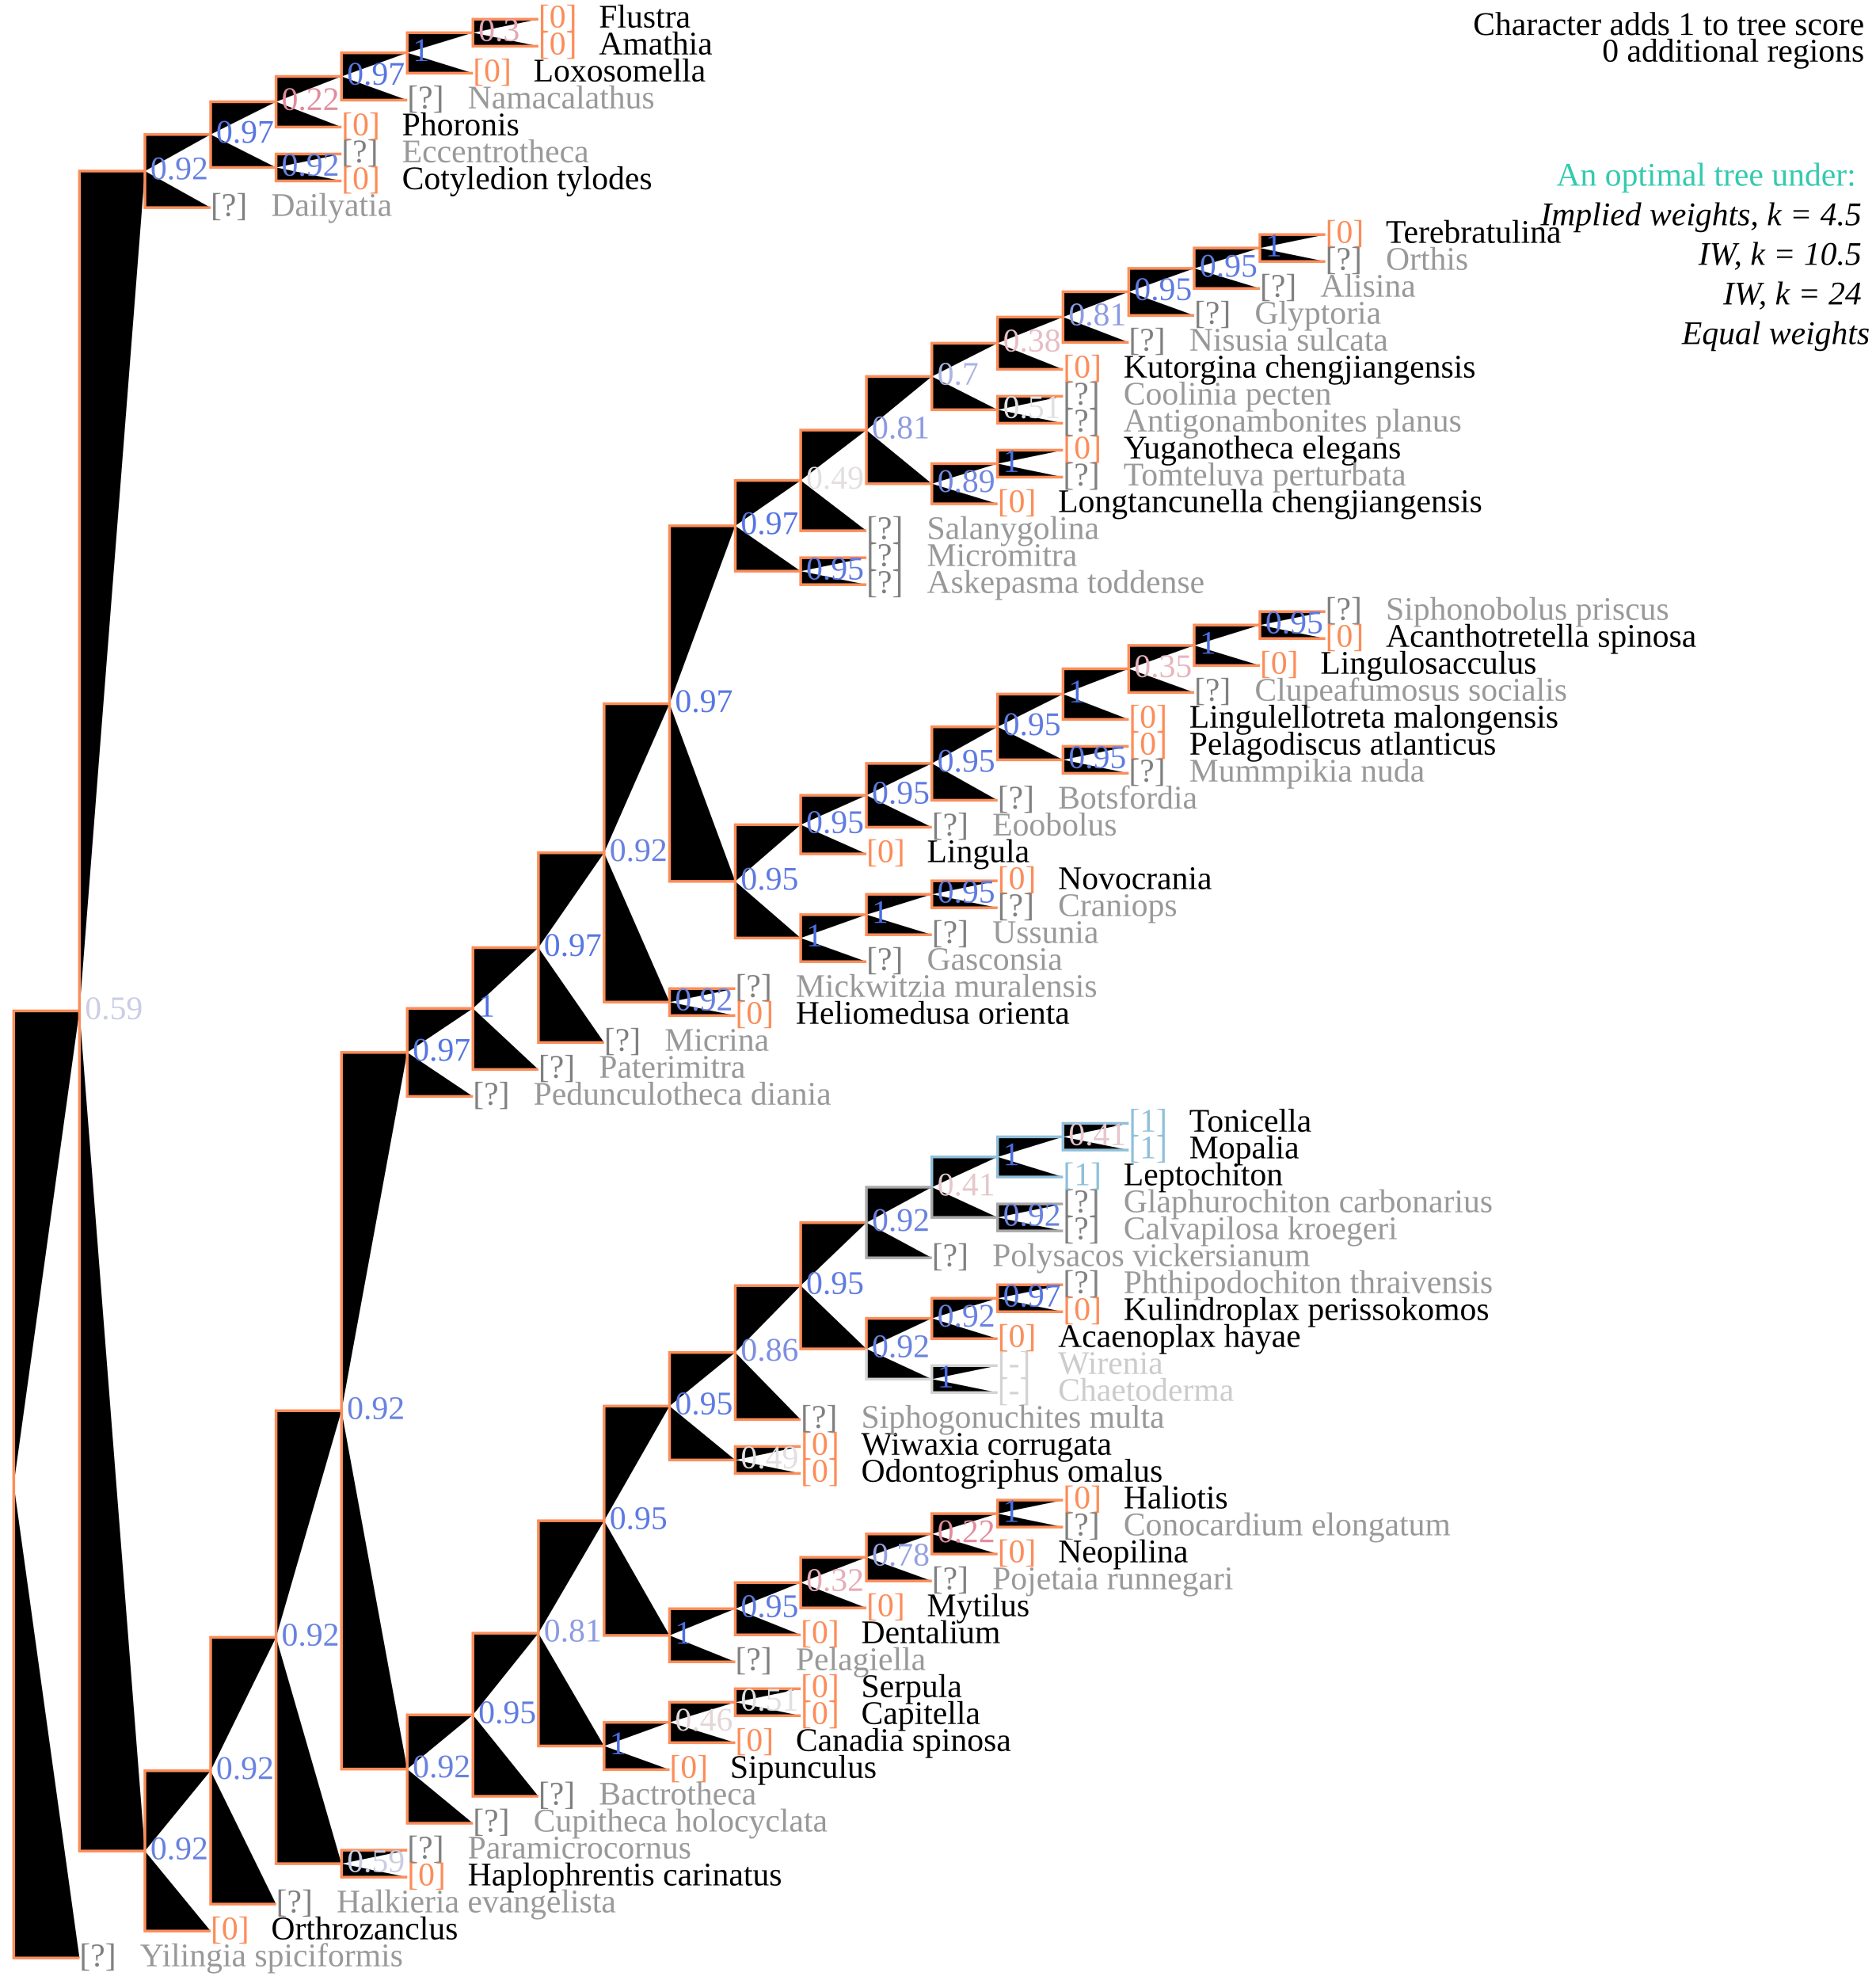
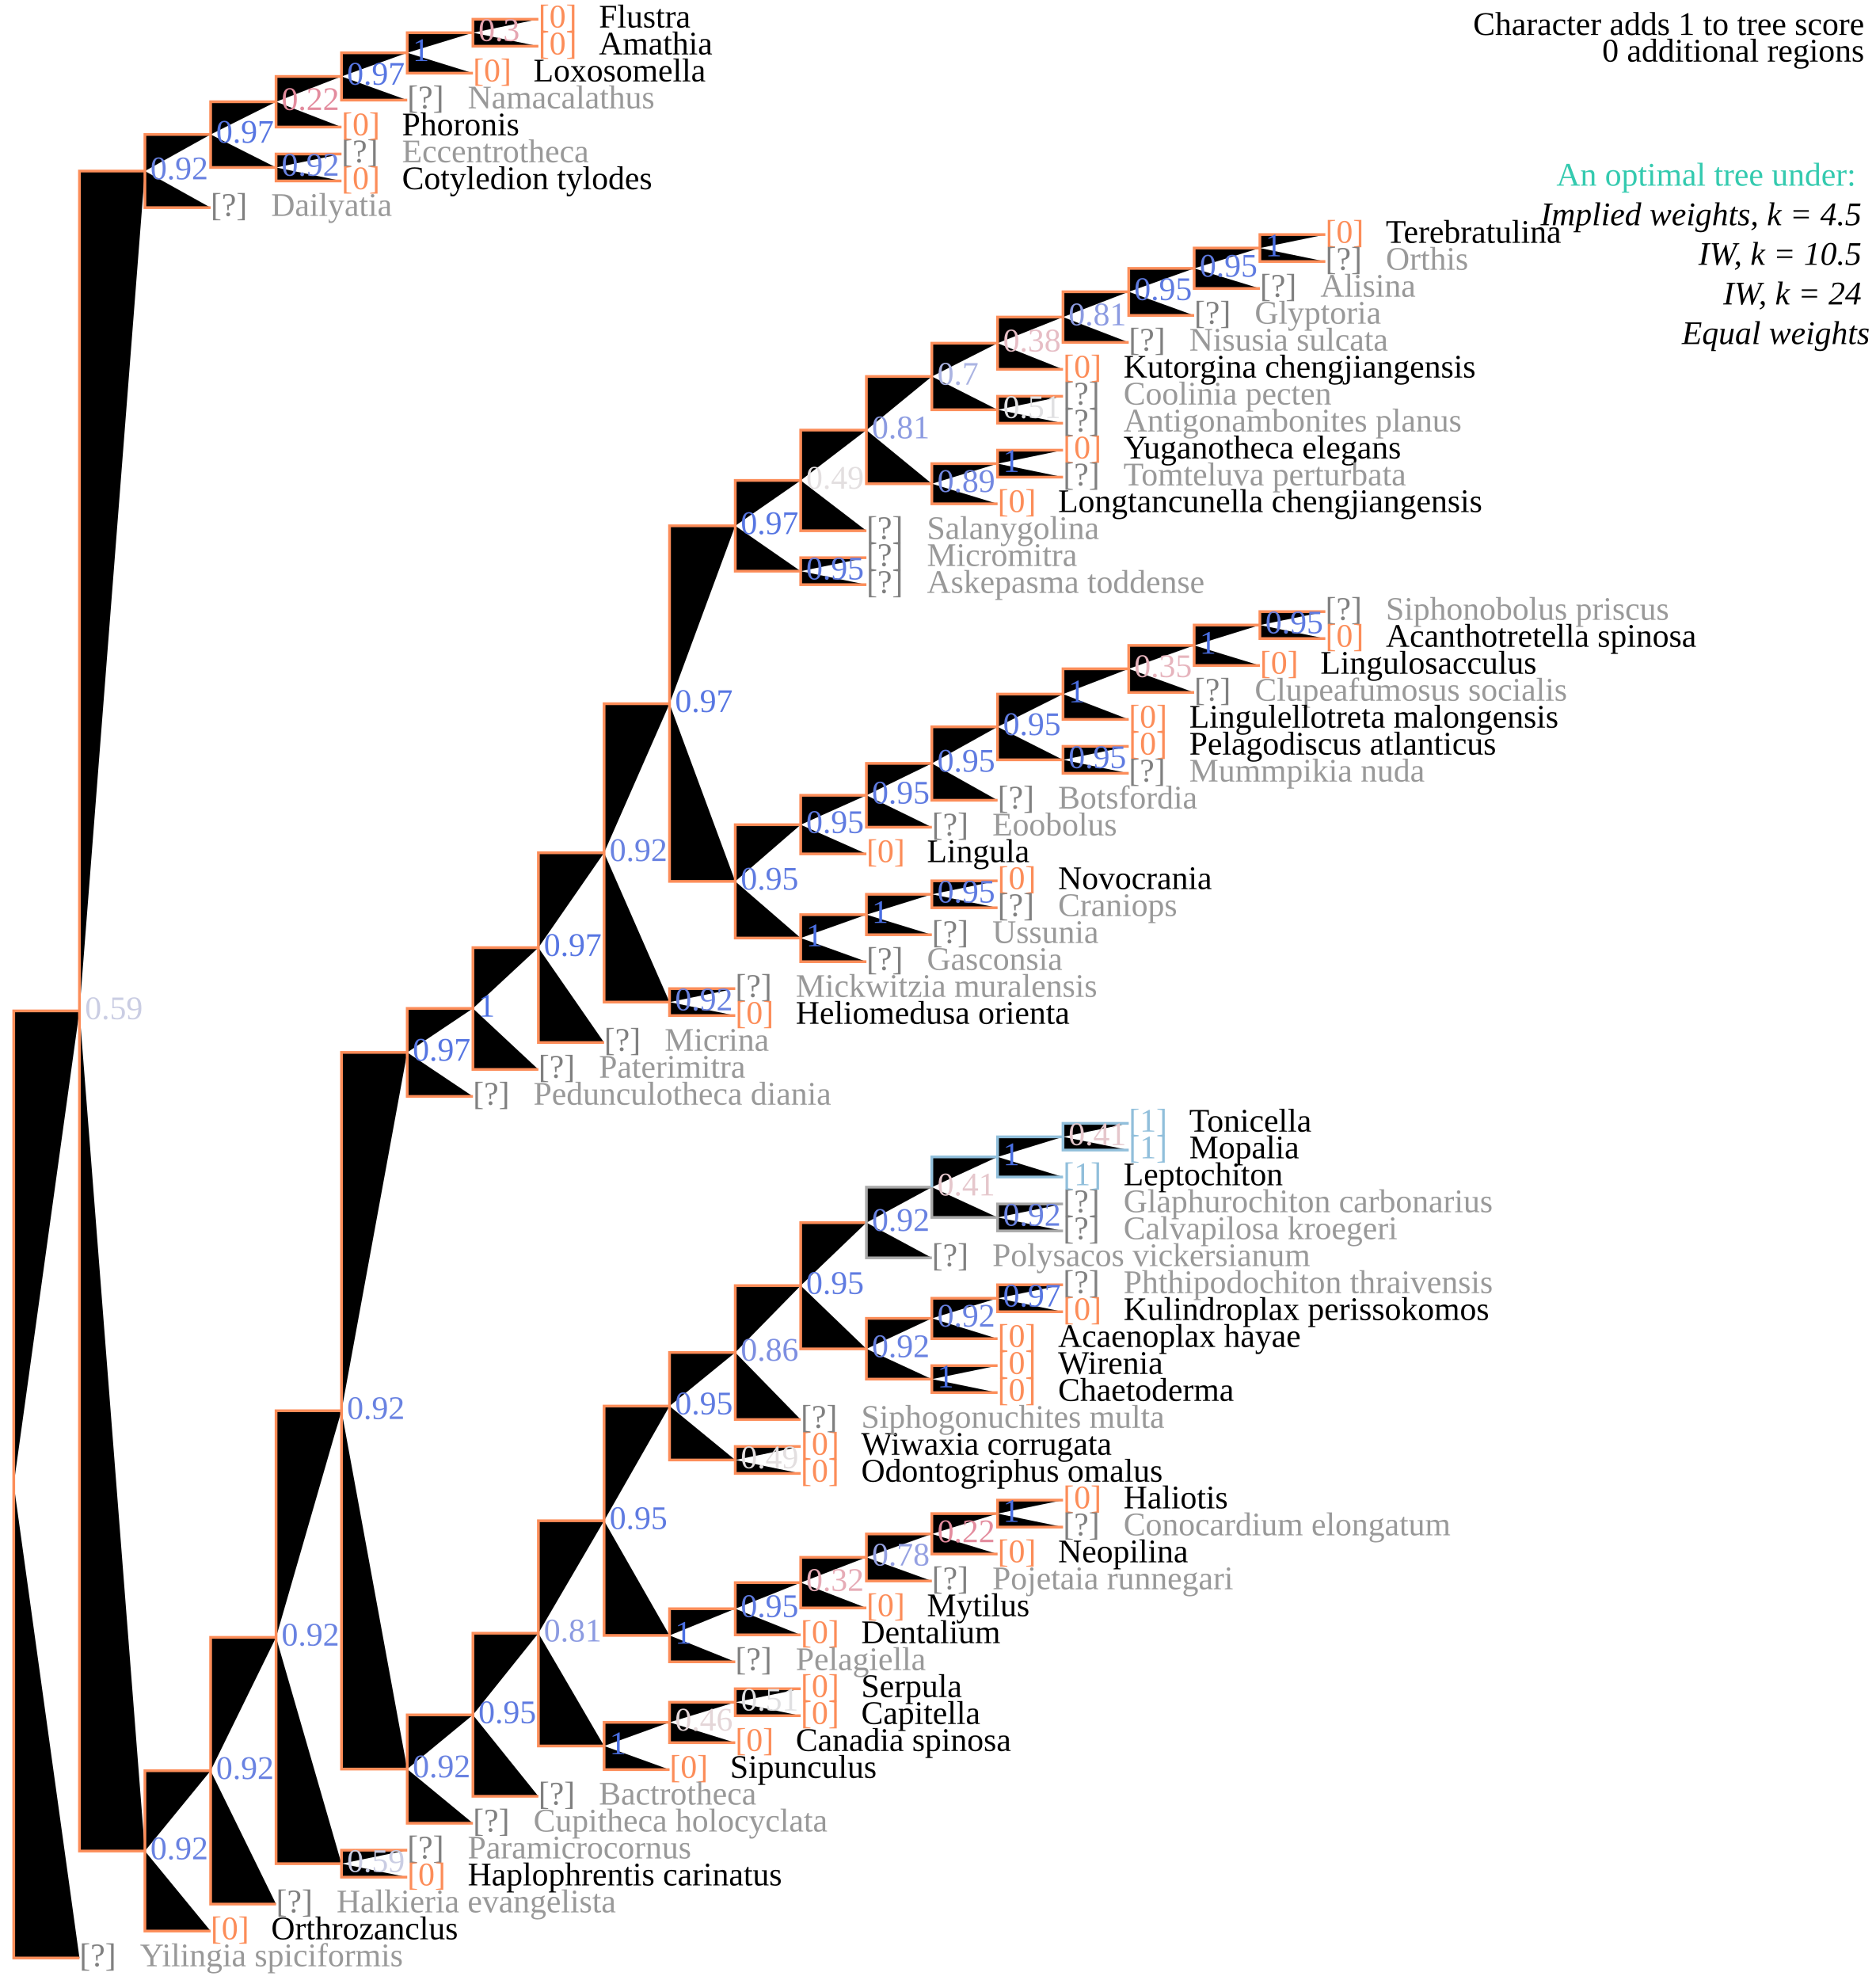
<svg xmlns="http://www.w3.org/2000/svg" version="1.1" viewBox="0 0 682 720" preserveAspectRatio="xMidYMid meet" class="tree" data-char="81">
  <text x="678" y="12.7" text-anchor="end" class="stepsLabel">Character adds <tspan class="score">1</tspan> to tree score</text>
  <text x="678" y="22.4" text-anchor="end" class="stepsLabel">
    <tspan class="score">0</tspan> additional regions</text>
  <text x="678" y="32.1" text-anchor="end" class="stepsLabel" />
  <text x="678" y="51.5" text-anchor="end" class="stepsLabel">
    <tspan dy="16" fill="#34caaf">An optimal tree under:</tspan>
    <tspan x="680" style="font-style:italic" class="notThisAn" dy="1.2em">Implied weights, k = 4.5</tspan>
    <tspan x="680" style="font-style:italic" class="notThisAn" dy="1.2em">IW, k = 10.5</tspan>
    <tspan x="680" style="font-style:italic" class="notThisAn" dy="1.2em">IW, k = 24</tspan>
    <tspan x="680" style="font-style:italic" class="thisAn" dy="1.2em">Equal weights</tspan>
  </text>
  <text x="148.1" y="675.8" fill="grey" class="flag">[?]</text>
  <text x="170.1" y="675.8" fill="#999" class="taxonLabel">Paramicrocornus</text>
  <text x="148.1" y="685.6" fill="#fc8d59" class="flag">[0]</text>
  <text x="170.1" y="685.6" fill="#000" class="taxonLabel">Haplophrentis carinatus</text>
  <text x="291.2" y="617.1" fill="#fc8d59" class="flag">[0]</text>
  <text x="313.2" y="617.1" fill="#000" class="taxonLabel">Serpula</text>
  <text x="291.2" y="626.9" fill="#fc8d59" class="flag">[0]</text>
  <text x="313.2" y="626.9" fill="#000" class="taxonLabel">Capitella</text>
  <text x="267.4" y="636.7" fill="#fc8d59" class="flag">[0]</text>
  <text x="289.4" y="636.7" fill="#000" class="taxonLabel">Canadia spinosa</text>
  <text x="243.5" y="646.5" fill="#fc8d59" class="flag">[0]</text>
  <text x="265.5" y="646.5" fill="#000" class="taxonLabel">Sipunculus</text>
  <text x="386.6" y="548.5" fill="#fc8d59" class="flag">[0]</text>
  <text x="408.6" y="548.5" fill="#000" class="taxonLabel">Haliotis</text>
  <text x="386.6" y="558.3" fill="grey" class="flag">[?]</text>
  <text x="408.6" y="558.3" fill="#999" class="taxonLabel">Conocardium elongatum</text>
  <text x="362.8" y="568.1" fill="#fc8d59" class="flag">[0]</text>
  <text x="384.8" y="568.1" fill="#000" class="taxonLabel">Neopilina</text>
  <text x="338.9" y="577.9" fill="grey" class="flag">[?]</text>
  <text x="360.9" y="577.9" fill="#999" class="taxonLabel">Pojetaia runnegari</text>
  <text x="315.1" y="587.7" fill="#fc8d59" class="flag">[0]</text>
  <text x="337.1" y="587.7" fill="#000" class="taxonLabel">Mytilus</text>
  <text x="291.2" y="597.5" fill="#fc8d59" class="flag">[0]</text>
  <text x="313.2" y="597.5" fill="#000" class="taxonLabel">Dentalium</text>
  <text x="267.4" y="607.3" fill="grey" class="flag">[?]</text>
  <text x="289.4" y="607.3" fill="#999" class="taxonLabel">Pelagiella</text>
  <text x="291.2" y="529" fill="#fc8d59" class="flag">[0]</text>
  <text x="313.2" y="529" fill="#000" class="taxonLabel">Wiwaxia corrugata</text>
  <text x="291.2" y="538.8" fill="#fc8d59" class="flag">[0]</text>
  <text x="313.2" y="538.8" fill="#000" class="taxonLabel">Odontogriphus omalus</text>
-   <text x="362.8" y="499.6" fill="lightgrey" class="flag">[-]</text>
-   <text x="384.8" y="499.6" fill="#ccc" class="taxonLabel">Wirenia</text>
-   <text x="362.8" y="509.4" fill="lightgrey" class="flag">[-]</text>
-   <text x="384.8" y="509.4" fill="#ccc" class="taxonLabel">Chaetoderma</text>
+   <text x="362.8" y="499.6" fill="#fc8d59" class="flag">[0]</text>
+   <text x="384.8" y="499.6" fill="#000" class="taxonLabel">Wirenia</text>
+   <text x="362.8" y="509.4" fill="#fc8d59" class="flag">[0]</text>
+   <text x="384.8" y="509.4" fill="#000" class="taxonLabel">Chaetoderma</text>
  <text x="386.6" y="470.2" fill="grey" class="flag">[?]</text>
  <text x="408.6" y="470.2" fill="#999" class="taxonLabel">Phthipodochiton thraivensis</text>
  <text x="386.6" y="480" fill="#fc8d59" class="flag">[0]</text>
  <text x="408.6" y="480" fill="#000" class="taxonLabel">Kulindroplax perissokomos</text>
  <text x="362.8" y="489.8" fill="#fc8d59" class="flag">[0]</text>
  <text x="384.8" y="489.8" fill="#000" class="taxonLabel">Acaenoplax hayae</text>
  <text x="386.6" y="440.8" fill="grey" class="flag">[?]</text>
  <text x="408.6" y="440.8" fill="#999" class="taxonLabel">Glaphurochiton carbonarius</text>
  <text x="386.6" y="450.6" fill="grey" class="flag">[?]</text>
  <text x="408.6" y="450.6" fill="#999" class="taxonLabel">Calvapilosa kroegeri</text>
  <text x="410.5" y="411.5" fill="#91bfdb" class="flag">[1]</text>
  <text x="432.5" y="411.5" fill="#000" class="taxonLabel">Tonicella</text>
  <text x="410.5" y="421.2" fill="#91bfdb" class="flag">[1]</text>
  <text x="432.5" y="421.2" fill="#000" class="taxonLabel">Mopalia</text>
  <text x="386.6" y="431" fill="#91bfdb" class="flag">[1]</text>
  <text x="408.6" y="431" fill="#000" class="taxonLabel">Leptochiton</text>
  <text x="338.9" y="460.4" fill="grey" class="flag">[?]</text>
  <text x="360.9" y="460.4" fill="#999" class="taxonLabel">Polysacos vickersianum</text>
  <text x="291.2" y="519.2" fill="grey" class="flag">[?]</text>
  <text x="313.2" y="519.2" fill="#999" class="taxonLabel">Siphogonuchites multa</text>
  <text x="195.8" y="656.2" fill="grey" class="flag">[?]</text>
  <text x="217.8" y="656.2" fill="#999" class="taxonLabel">Bactrotheca</text>
  <text x="172" y="666" fill="grey" class="flag">[?]</text>
  <text x="194" y="666" fill="#999" class="taxonLabel">Cupitheca holocyclata</text>
  <text x="267.4" y="362.5" fill="grey" class="flag">[?]</text>
  <text x="289.4" y="362.5" fill="#999" class="taxonLabel">Mickwitzia muralensis</text>
  <text x="267.4" y="372.3" fill="#fc8d59" class="flag">[0]</text>
  <text x="289.4" y="372.3" fill="#000" class="taxonLabel">Heliomedusa orienta</text>
  <text x="362.8" y="323.3" fill="#fc8d59" class="flag">[0]</text>
  <text x="384.8" y="323.3" fill="#000" class="taxonLabel">Novocrania</text>
  <text x="362.8" y="333.1" fill="grey" class="flag">[?]</text>
  <text x="384.8" y="333.1" fill="#999" class="taxonLabel">Craniops</text>
  <text x="338.9" y="342.9" fill="grey" class="flag">[?]</text>
  <text x="360.9" y="342.9" fill="#999" class="taxonLabel">Ussunia</text>
  <text x="315.1" y="352.7" fill="grey" class="flag">[?]</text>
  <text x="337.1" y="352.7" fill="#999" class="taxonLabel">Gasconsia</text>
  <text x="410.5" y="274.4" fill="#fc8d59" class="flag">[0]</text>
  <text x="432.5" y="274.4" fill="#000" class="taxonLabel">Pelagodiscus atlanticus</text>
  <text x="410.5" y="284.2" fill="grey" class="flag">[?]</text>
  <text x="432.5" y="284.2" fill="#999" class="taxonLabel">Mummpikia nuda</text>
  <text x="482" y="225.4" fill="grey" class="flag">[?]</text>
  <text x="504" y="225.4" fill="#999" class="taxonLabel">Siphonobolus priscus</text>
  <text x="482" y="235.2" fill="#fc8d59" class="flag">[0]</text>
  <text x="504" y="235.2" fill="#000" class="taxonLabel">Acanthotretella spinosa</text>
  <text x="458.2" y="245" fill="#fc8d59" class="flag">[0]</text>
  <text x="480.2" y="245" fill="#000" class="taxonLabel">Lingulosacculus</text>
  <text x="434.3" y="254.8" fill="grey" class="flag">[?]</text>
  <text x="456.3" y="254.8" fill="#999" class="taxonLabel">Clupeafumosus socialis</text>
  <text x="410.5" y="264.6" fill="#fc8d59" class="flag">[0]</text>
  <text x="432.5" y="264.6" fill="#000" class="taxonLabel">Lingulellotreta malongensis</text>
  <text x="362.8" y="294" fill="grey" class="flag">[?]</text>
  <text x="384.8" y="294" fill="#999" class="taxonLabel">Botsfordia</text>
  <text x="338.9" y="303.8" fill="grey" class="flag">[?]</text>
  <text x="360.9" y="303.8" fill="#999" class="taxonLabel">Eoobolus</text>
  <text x="315.1" y="313.5" fill="#fc8d59" class="flag">[0]</text>
  <text x="337.1" y="313.5" fill="#000" class="taxonLabel">Lingula</text>
  <text x="315.1" y="205.8" fill="grey" class="flag">[?]</text>
  <text x="337.1" y="205.8" fill="#999" class="taxonLabel">Micromitra</text>
  <text x="315.1" y="215.6" fill="grey" class="flag">[?]</text>
  <text x="337.1" y="215.6" fill="#999" class="taxonLabel">Askepasma toddense</text>
  <text x="386.6" y="166.7" fill="#fc8d59" class="flag">[0]</text>
  <text x="408.6" y="166.7" fill="#000" class="taxonLabel">Yuganotheca elegans</text>
  <text x="386.6" y="176.5" fill="grey" class="flag">[?]</text>
  <text x="408.6" y="176.5" fill="#999" class="taxonLabel">Tomteluva perturbata</text>
  <text x="362.8" y="186.2" fill="#fc8d59" class="flag">[0]</text>
  <text x="384.8" y="186.2" fill="#000" class="taxonLabel">Longtancunella chengjiangensis</text>
  <text x="386.6" y="147.1" fill="grey" class="flag">[?]</text>
  <text x="408.6" y="147.1" fill="#999" class="taxonLabel">Coolinia pecten</text>
  <text x="386.6" y="156.9" fill="grey" class="flag">[?]</text>
  <text x="408.6" y="156.9" fill="#999" class="taxonLabel">Antigonambonites planus</text>
  <text x="482" y="88.3" fill="#fc8d59" class="flag">[0]</text>
  <text x="504" y="88.3" fill="#000" class="taxonLabel">Terebratulina</text>
  <text x="482" y="98.1" fill="grey" class="flag">[?]</text>
  <text x="504" y="98.1" fill="#999" class="taxonLabel">Orthis</text>
  <text x="458.2" y="107.9" fill="grey" class="flag">[?]</text>
  <text x="480.2" y="107.9" fill="#999" class="taxonLabel">Alisina</text>
  <text x="434.3" y="117.7" fill="grey" class="flag">[?]</text>
  <text x="456.3" y="117.7" fill="#999" class="taxonLabel">Glyptoria</text>
  <text x="410.5" y="127.5" fill="grey" class="flag">[?]</text>
  <text x="432.5" y="127.5" fill="#999" class="taxonLabel">Nisusia sulcata</text>
  <text x="386.6" y="137.3" fill="#fc8d59" class="flag">[0]</text>
  <text x="408.6" y="137.3" fill="#000" class="taxonLabel">Kutorgina chengjiangensis</text>
  <text x="315.1" y="196" fill="grey" class="flag">[?]</text>
  <text x="337.1" y="196" fill="#999" class="taxonLabel">Salanygolina</text>
  <text x="219.7" y="382.1" fill="grey" class="flag">[?]</text>
  <text x="241.7" y="382.1" fill="#999" class="taxonLabel">Micrina</text>
  <text x="195.8" y="391.9" fill="grey" class="flag">[?]</text>
  <text x="217.8" y="391.9" fill="#999" class="taxonLabel">Paterimitra</text>
  <text x="172" y="401.7" fill="grey" class="flag">[?]</text>
  <text x="194" y="401.7" fill="#999" class="taxonLabel">Pedunculotheca diania</text>
  <text x="100.4" y="695.4" fill="grey" class="flag">[?]</text>
  <text x="122.4" y="695.4" fill="#999" class="taxonLabel">Halkieria evangelista</text>
  <text x="76.6" y="705.2" fill="#fc8d59" class="flag">[0]</text>
  <text x="98.6" y="705.2" fill="#000" class="taxonLabel">Orthrozanclus</text>
  <text x="124.2" y="59" fill="grey" class="flag">[?]</text>
  <text x="146.2" y="59" fill="#999" class="taxonLabel">Eccentrotheca</text>
  <text x="124.2" y="68.8" fill="#fc8d59" class="flag">[0]</text>
  <text x="146.2" y="68.8" fill="#000" class="taxonLabel">Cotyledion tylodes</text>
  <text x="195.8" y="10" fill="#fc8d59" class="flag">[0]</text>
  <text x="217.8" y="10" fill="#000" class="taxonLabel">Flustra</text>
  <text x="195.8" y="19.8" fill="#fc8d59" class="flag">[0]</text>
  <text x="217.8" y="19.8" fill="#000" class="taxonLabel">Amathia</text>
  <text x="172" y="29.6" fill="#fc8d59" class="flag">[0]</text>
  <text x="194" y="29.6" fill="#000" class="taxonLabel">Loxosomella</text>
  <text x="148.1" y="39.4" fill="grey" class="flag">[?]</text>
  <text x="170.1" y="39.4" fill="#999" class="taxonLabel">Namacalathus</text>
  <text x="124.2" y="49.2" fill="#fc8d59" class="flag">[0]</text>
  <text x="146.2" y="49.2" fill="#000" class="taxonLabel">Phoronis</text>
  <text x="76.6" y="78.5" fill="grey" class="flag">[?]</text>
  <text x="98.6" y="78.5" fill="#999" class="taxonLabel">Dailyatia</text>
  <text x="28.9" y="715" fill="grey" class="flag">[?]</text>
  <text x="50.9" y="715" fill="#999" class="taxonLabel">Yilingia spiciformis</text>
-   <path d="M5,539.8V367.6H28.9M28.9,367.6V62.2H52.7M52.7,62.2V48.9H76.6M76.6,48.9V37H100.4M100.4,37V27.8H124.2M124.2,27.8V19.2H148.1M148.1,19.2V11.9H172M172,11.9V7H195.8M172,11.9V16.8H195.8M148.1,19.2V26.6H172M124.2,27.8V36.4H148.1M100.4,37V46.2H124.2M76.6,48.9V60.9H100.4M100.4,60.9V56H124.2M100.4,60.9V65.8H124.2M52.7,62.2V75.5H76.6M28.9,367.6V673.1H52.7M52.7,673.1V643.9H76.6M76.6,643.9V595.4H100.4M100.4,595.4V513H124.2M124.2,513V382.7H148.1M148.1,382.7V366.7H172M172,366.7V344.6H195.8M195.8,344.6V310.1H219.7M219.7,310.1V255.9H243.5M243.5,255.9V191.2H267.4M267.4,191.2V174.7H291.2M291.2,174.7V156.4H315.1M315.1,156.4V136.9H338.9M338.9,136.9V124.8H362.8M362.8,124.8V115.3H386.6M386.6,115.3V106.1H410.5M410.5,106.1V97.6H434.3M434.3,97.6V90.2H458.2M458.2,90.2V85.3H482M458.2,90.2V95.1H482M434.3,97.6V104.9H458.2M410.5,106.1V114.7H434.3M386.6,115.3V124.5H410.5M362.8,124.8V134.3H386.6M338.9,136.9V149H362.8M362.8,149V144.1H386.6M362.8,149V153.9H386.6M315.1,156.4V175.9H338.9M338.9,175.9V168.6H362.8M362.8,168.6V163.7H386.6M362.8,168.6V173.5H386.6M338.9,175.9V183.2H362.8M291.2,174.7V193H315.1M267.4,191.2V207.7H291.2M291.2,207.7V202.8H315.1M291.2,207.7V212.6H315.1M243.5,255.9V320.5H267.4M267.4,320.5V299.9H291.2M291.2,299.9V289.2H315.1M315.1,289.2V277.6H338.9M338.9,277.6V264.3H362.8M362.8,264.3V252.4H386.6M386.6,252.4V243.2H410.5M410.5,243.2V234.7H434.3M434.3,234.7V227.3H458.2M458.2,227.3V222.4H482M458.2,227.3V232.2H482M434.3,234.7V242H458.2M410.5,243.2V251.8H434.3M386.6,252.4V261.6H410.5M362.8,264.3V276.3H386.6M386.6,276.3V271.4H410.5M386.6,276.3V281.2H410.5M338.9,277.6V291H362.8M315.1,289.2V300.8H338.9M291.2,299.9V310.5H315.1M267.4,320.5V341.1H291.2M291.2,341.1V332.6H315.1M315.1,332.6V325.2H338.9M338.9,325.2V320.3H362.8M338.9,325.2V330.1H362.8M315.1,332.6V339.9H338.9M291.2,341.1V349.7H315.1M219.7,310.1V364.4H243.5M243.5,364.4V359.5H267.4M243.5,364.4V369.3H267.4M195.8,344.6V379.1H219.7M172,366.7V388.9H195.8M148.1,382.7V398.7H172M124.2,513V643.3H148.1M148.1,643.3V623.6H172M172,623.6V593.9H195.8M195.8,593.9V553H219.7M219.7,553V511.3H243.5M243.5,511.3V491.8H267.4M267.4,491.8V467.5H291.2M291.2,467.5V444.6H315.1M291.2,467.5V490.5H315.1M315.1,490.5V479.4H338.9M338.9,479.4V472.1H362.8M362.8,472.1V467.2H386.6M362.8,472.1V477H386.6M338.9,479.4V486.8H362.8M267.4,491.8V516.2H291.2M243.5,511.3V530.9H267.4M267.4,530.9V526H291.2M267.4,530.9V535.8H291.2M219.7,553V594.7H243.5M243.5,594.7V585H267.4M267.4,585V575.5H291.2M291.2,575.5V566.3H315.1M315.1,566.3V557.8H338.9M338.9,557.8V550.4H362.8M362.8,550.4V545.5H386.6M362.8,550.4V555.3H386.6M338.9,557.8V565.1H362.8M315.1,566.3V574.9H338.9M291.2,575.5V584.7H315.1M267.4,585V594.5H291.2M243.5,594.7V604.3H267.4M195.8,593.9V634.9H219.7M219.7,634.9V626.3H243.5M243.5,626.3V619H267.4M267.4,619V614.1H291.2M267.4,619V623.9H291.2M243.5,626.3V633.7H267.4M219.7,634.9V643.5H243.5M172,623.6V653.2H195.8M148.1,643.3V663H172M100.4,595.4V677.7H124.2M124.2,677.7V672.8H148.1M124.2,677.7V682.6H148.1M76.6,643.9V692.4H100.4M52.7,673.1V702.2H76.6M5,539.8V712H28.9" stroke="#fc8d59" />
+   <path d="M5,539.8V367.6H28.9M28.9,367.6V62.2H52.7M52.7,62.2V48.9H76.6M76.6,48.9V37H100.4M100.4,37V27.8H124.2M124.2,27.8V19.2H148.1M148.1,19.2V11.9H172M172,11.9V7H195.8M172,11.9V16.8H195.8M148.1,19.2V26.6H172M124.2,27.8V36.4H148.1M100.4,37V46.2H124.2M76.6,48.9V60.9H100.4M100.4,60.9V56H124.2M100.4,60.9V65.8H124.2M52.7,62.2V75.5H76.6M28.9,367.6V673.1H52.7M52.7,673.1V643.9H76.6M76.6,643.9V595.4H100.4M100.4,595.4V513H124.2M124.2,513V382.7H148.1M148.1,382.7V366.7H172M172,366.7V344.6H195.8M195.8,344.6V310.1H219.7M219.7,310.1V255.9H243.5M243.5,255.9V191.2H267.4M267.4,191.2V174.7H291.2M291.2,174.7V156.4H315.1M315.1,156.4V136.9H338.9M338.9,136.9V124.8H362.8M362.8,124.8V115.3H386.6M386.6,115.3V106.1H410.5M410.5,106.1V97.6H434.3M434.3,97.6V90.2H458.2M458.2,90.2V85.3H482M458.2,90.2V95.1H482M434.3,97.6V104.9H458.2M410.5,106.1V114.7H434.3M386.6,115.3V124.5H410.5M362.8,124.8V134.3H386.6M338.9,136.9V149H362.8M362.8,149V144.1H386.6M362.8,149V153.9H386.6M315.1,156.4V175.9H338.9M338.9,175.9V168.6H362.8M362.8,168.6V163.7H386.6M362.8,168.6V173.5H386.6M338.9,175.9V183.2H362.8M291.2,174.7V193H315.1M267.4,191.2V207.7H291.2M291.2,207.7V202.8H315.1M291.2,207.7V212.6H315.1M243.5,255.9V320.5H267.4M267.4,320.5V299.9H291.2M291.2,299.9V289.2H315.1M315.1,289.2V277.6H338.9M338.9,277.6V264.3H362.8M362.8,264.3V252.4H386.6M386.6,252.4V243.2H410.5M410.5,243.2V234.7H434.3M434.3,234.7V227.3H458.2M458.2,227.3V222.4H482M458.2,227.3V232.2H482M434.3,234.7V242H458.2M410.5,243.2V251.8H434.3M386.6,252.4V261.6H410.5M362.8,264.3V276.3H386.6M386.6,276.3V271.4H410.5M386.6,276.3V281.2H410.5M338.9,277.6V291H362.8M315.1,289.2V300.8H338.9M291.2,299.9V310.5H315.1M267.4,320.5V341.1H291.2M291.2,341.1V332.6H315.1M315.1,332.6V325.2H338.9M338.9,325.2V320.3H362.8M338.9,325.2V330.1H362.8M315.1,332.6V339.9H338.9M291.2,341.1V349.7H315.1M219.7,310.1V364.4H243.5M243.5,364.4V359.5H267.4M243.5,364.4V369.3H267.4M195.8,344.6V379.1H219.7M172,366.7V388.9H195.8M148.1,382.7V398.7H172M124.2,513V643.3H148.1M148.1,643.3V623.6H172M172,623.6V593.9H195.8M195.8,593.9V553H219.7M219.7,553V511.3H243.5M243.5,511.3V491.8H267.4M267.4,491.8V467.5H291.2M291.2,467.5V444.6H315.1M291.2,467.5V490.5H315.1M315.1,490.5V479.4H338.9M338.9,479.4V472.1H362.8M362.8,472.1V467.2H386.6M362.8,472.1V477H386.6M338.9,479.4V486.8H362.8M315.1,490.5V501.5H338.9M338.9,501.5V496.6H362.8M338.9,501.5V506.4H362.8M267.4,491.8V516.2H291.2M243.5,511.3V530.9H267.4M267.4,530.9V526H291.2M267.4,530.9V535.8H291.2M219.7,553V594.7H243.5M243.5,594.7V585H267.4M267.4,585V575.5H291.2M291.2,575.5V566.3H315.1M315.1,566.3V557.8H338.9M338.9,557.8V550.4H362.8M362.8,550.4V545.5H386.6M362.8,550.4V555.3H386.6M338.9,557.8V565.1H362.8M315.1,566.3V574.9H338.9M291.2,575.5V584.7H315.1M267.4,585V594.5H291.2M243.5,594.7V604.3H267.4M195.8,593.9V634.9H219.7M219.7,634.9V626.3H243.5M243.5,626.3V619H267.4M267.4,619V614.1H291.2M267.4,619V623.9H291.2M243.5,626.3V633.7H267.4M219.7,634.9V643.5H243.5M172,623.6V653.2H195.8M148.1,643.3V663H172M100.4,595.4V677.7H124.2M124.2,677.7V672.8H148.1M124.2,677.7V682.6H148.1M76.6,643.9V692.4H100.4M52.7,673.1V702.2H76.6M5,539.8V712H28.9" stroke="#fc8d59" />
  <path d="M315.1,444.6V431.7H338.9M338.9,431.7V442.7H362.8M362.8,442.7V437.8H386.6M362.8,442.7V447.6H386.6M315.1,444.6V457.4H338.9" stroke="darkgrey" />
  <path d="M338.9,431.7V420.7H362.8M362.8,420.7V413.4H386.6M386.6,413.4V408.5H410.5M386.6,413.4V418.2H410.5M362.8,420.7V428H386.6" stroke="#91bfdb" />
-   <path d="M315.1,490.5V501.5H338.9M338.9,501.5V496.6H362.8M338.9,501.5V506.4H362.8" stroke="lightgrey" class="inapplicable" />
  <text x="30.9" y="370.6" class="node" fill="#CACDE3">0.59</text>
  <text x="54.7" y="65.2" class="node" fill="#6982E1">0.92</text>
  <text x="78.6" y="51.9" class="node" fill="#5776E2">0.97</text>
  <text x="102.4" y="40" class="node" fill="#E38C9E">0.22</text>
  <text x="126.2" y="30.8" class="node" fill="#5776E2">0.97</text>
  <text x="150.1" y="22.2" class="node" fill="#4A6FE3">1</text>
  <text x="174" y="14.9" class="node" fill="#E5A5B1">0.3</text>
  <text x="102.4" y="63.9" class="node" fill="#6982E1">0.92</text>
  <text x="54.7" y="676.1" class="node" fill="#6982E1">0.92</text>
  <text x="78.6" y="646.9" class="node" fill="#6982E1">0.92</text>
  <text x="102.4" y="598.4" class="node" fill="#6982E1">0.92</text>
  <text x="126.2" y="516" class="node" fill="#6982E1">0.92</text>
  <text x="150.1" y="385.7" class="node" fill="#5776E2">0.97</text>
  <text x="174" y="369.7" class="node" fill="#4A6FE3">1</text>
  <text x="197.8" y="347.6" class="node" fill="#5776E2">0.97</text>
  <text x="221.7" y="313.1" class="node" fill="#6982E1">0.92</text>
  <text x="245.5" y="258.9" class="node" fill="#5776E2">0.97</text>
  <text x="269.4" y="194.2" class="node" fill="#5776E2">0.97</text>
  <text x="293.2" y="177.7" class="node" fill="#E3DFE0">0.49</text>
  <text x="317.1" y="159.4" class="node" fill="#8C9BE1">0.81</text>
  <text x="340.9" y="139.9" class="node" fill="#ABB4E2">0.7</text>
  <text x="364.8" y="127.8" class="node" fill="#E6BDC5">0.38</text>
  <text x="388.6" y="118.3" class="node" fill="#8C9BE1">0.81</text>
  <text x="412.5" y="109.1" class="node" fill="#5F7BE1">0.95</text>
  <text x="436.3" y="100.6" class="node" fill="#5F7BE1">0.95</text>
  <text x="460.2" y="93.2" class="node" fill="#4A6FE3">1</text>
  <text x="364.8" y="152" class="node" fill="#E0E0E2">0.51</text>
  <text x="340.9" y="178.9" class="node" fill="#7388E1">0.89</text>
  <text x="364.8" y="171.6" class="node" fill="#4A6FE3">1</text>
  <text x="293.2" y="210.7" class="node" fill="#5F7BE1">0.95</text>
  <text x="269.4" y="323.5" class="node" fill="#5F7BE1">0.95</text>
  <text x="293.2" y="302.9" class="node" fill="#5F7BE1">0.95</text>
  <text x="317.1" y="292.2" class="node" fill="#5F7BE1">0.95</text>
  <text x="340.9" y="280.6" class="node" fill="#5F7BE1">0.95</text>
  <text x="364.8" y="267.3" class="node" fill="#5F7BE1">0.95</text>
  <text x="388.6" y="255.4" class="node" fill="#4A6FE3">1</text>
  <text x="412.5" y="246.2" class="node" fill="#E6B4BD">0.35</text>
  <text x="436.3" y="237.7" class="node" fill="#4A6FE3">1</text>
  <text x="460.2" y="230.3" class="node" fill="#5F7BE1">0.95</text>
  <text x="388.6" y="279.3" class="node" fill="#5F7BE1">0.95</text>
  <text x="293.2" y="344.1" class="node" fill="#4A6FE3">1</text>
  <text x="317.1" y="335.6" class="node" fill="#4A6FE3">1</text>
  <text x="340.9" y="328.2" class="node" fill="#5F7BE1">0.95</text>
  <text x="245.5" y="367.4" class="node" fill="#6982E1">0.92</text>
  <text x="150.1" y="646.3" class="node" fill="#6982E1">0.92</text>
  <text x="174" y="626.6" class="node" fill="#5F7BE1">0.95</text>
  <text x="197.8" y="596.9" class="node" fill="#8C9BE1">0.81</text>
  <text x="221.7" y="556" class="node" fill="#5F7BE1">0.95</text>
  <text x="245.5" y="514.3" class="node" fill="#5F7BE1">0.95</text>
  <text x="269.4" y="494.8" class="node" fill="#7D8FE1">0.86</text>
  <text x="293.2" y="470.5" class="node" fill="#5F7BE1">0.95</text>
  <text x="317.1" y="447.6" class="node" fill="#6982E1">0.92</text>
  <text x="340.9" y="434.7" class="node" fill="#E5C7CC">0.41</text>
  <text x="364.8" y="423.7" class="node" fill="#4A6FE3">1</text>
  <text x="388.6" y="416.4" class="node" fill="#E5C7CC">0.41</text>
  <text x="364.8" y="445.7" class="node" fill="#6982E1">0.92</text>
  <text x="317.1" y="493.5" class="node" fill="#6982E1">0.92</text>
  <text x="340.9" y="482.4" class="node" fill="#6982E1">0.92</text>
  <text x="364.8" y="475.1" class="node" fill="#5776E2">0.97</text>
  <text x="340.9" y="504.5" class="node" fill="#4A6FE3">1</text>
  <text x="269.4" y="533.9" class="node" fill="#E3DFE0">0.49</text>
  <text x="245.5" y="597.7" class="node" fill="#4A6FE3">1</text>
  <text x="269.4" y="588" class="node" fill="#5F7BE1">0.95</text>
  <text x="293.2" y="578.5" class="node" fill="#E6ABB6">0.32</text>
  <text x="317.1" y="569.3" class="node" fill="#95A1E2">0.78</text>
  <text x="340.9" y="560.8" class="node" fill="#E38C9E">0.22</text>
  <text x="364.8" y="553.4" class="node" fill="#4A6FE3">1</text>
  <text x="221.7" y="637.9" class="node" fill="#4A6FE3">1</text>
  <text x="245.5" y="629.3" class="node" fill="#E4D6D8">0.46</text>
  <text x="269.4" y="622" class="node" fill="#E0E0E2">0.51</text>
  <text x="126.2" y="680.7" class="node" fill="#CACDE3">0.59</text>
</svg>
